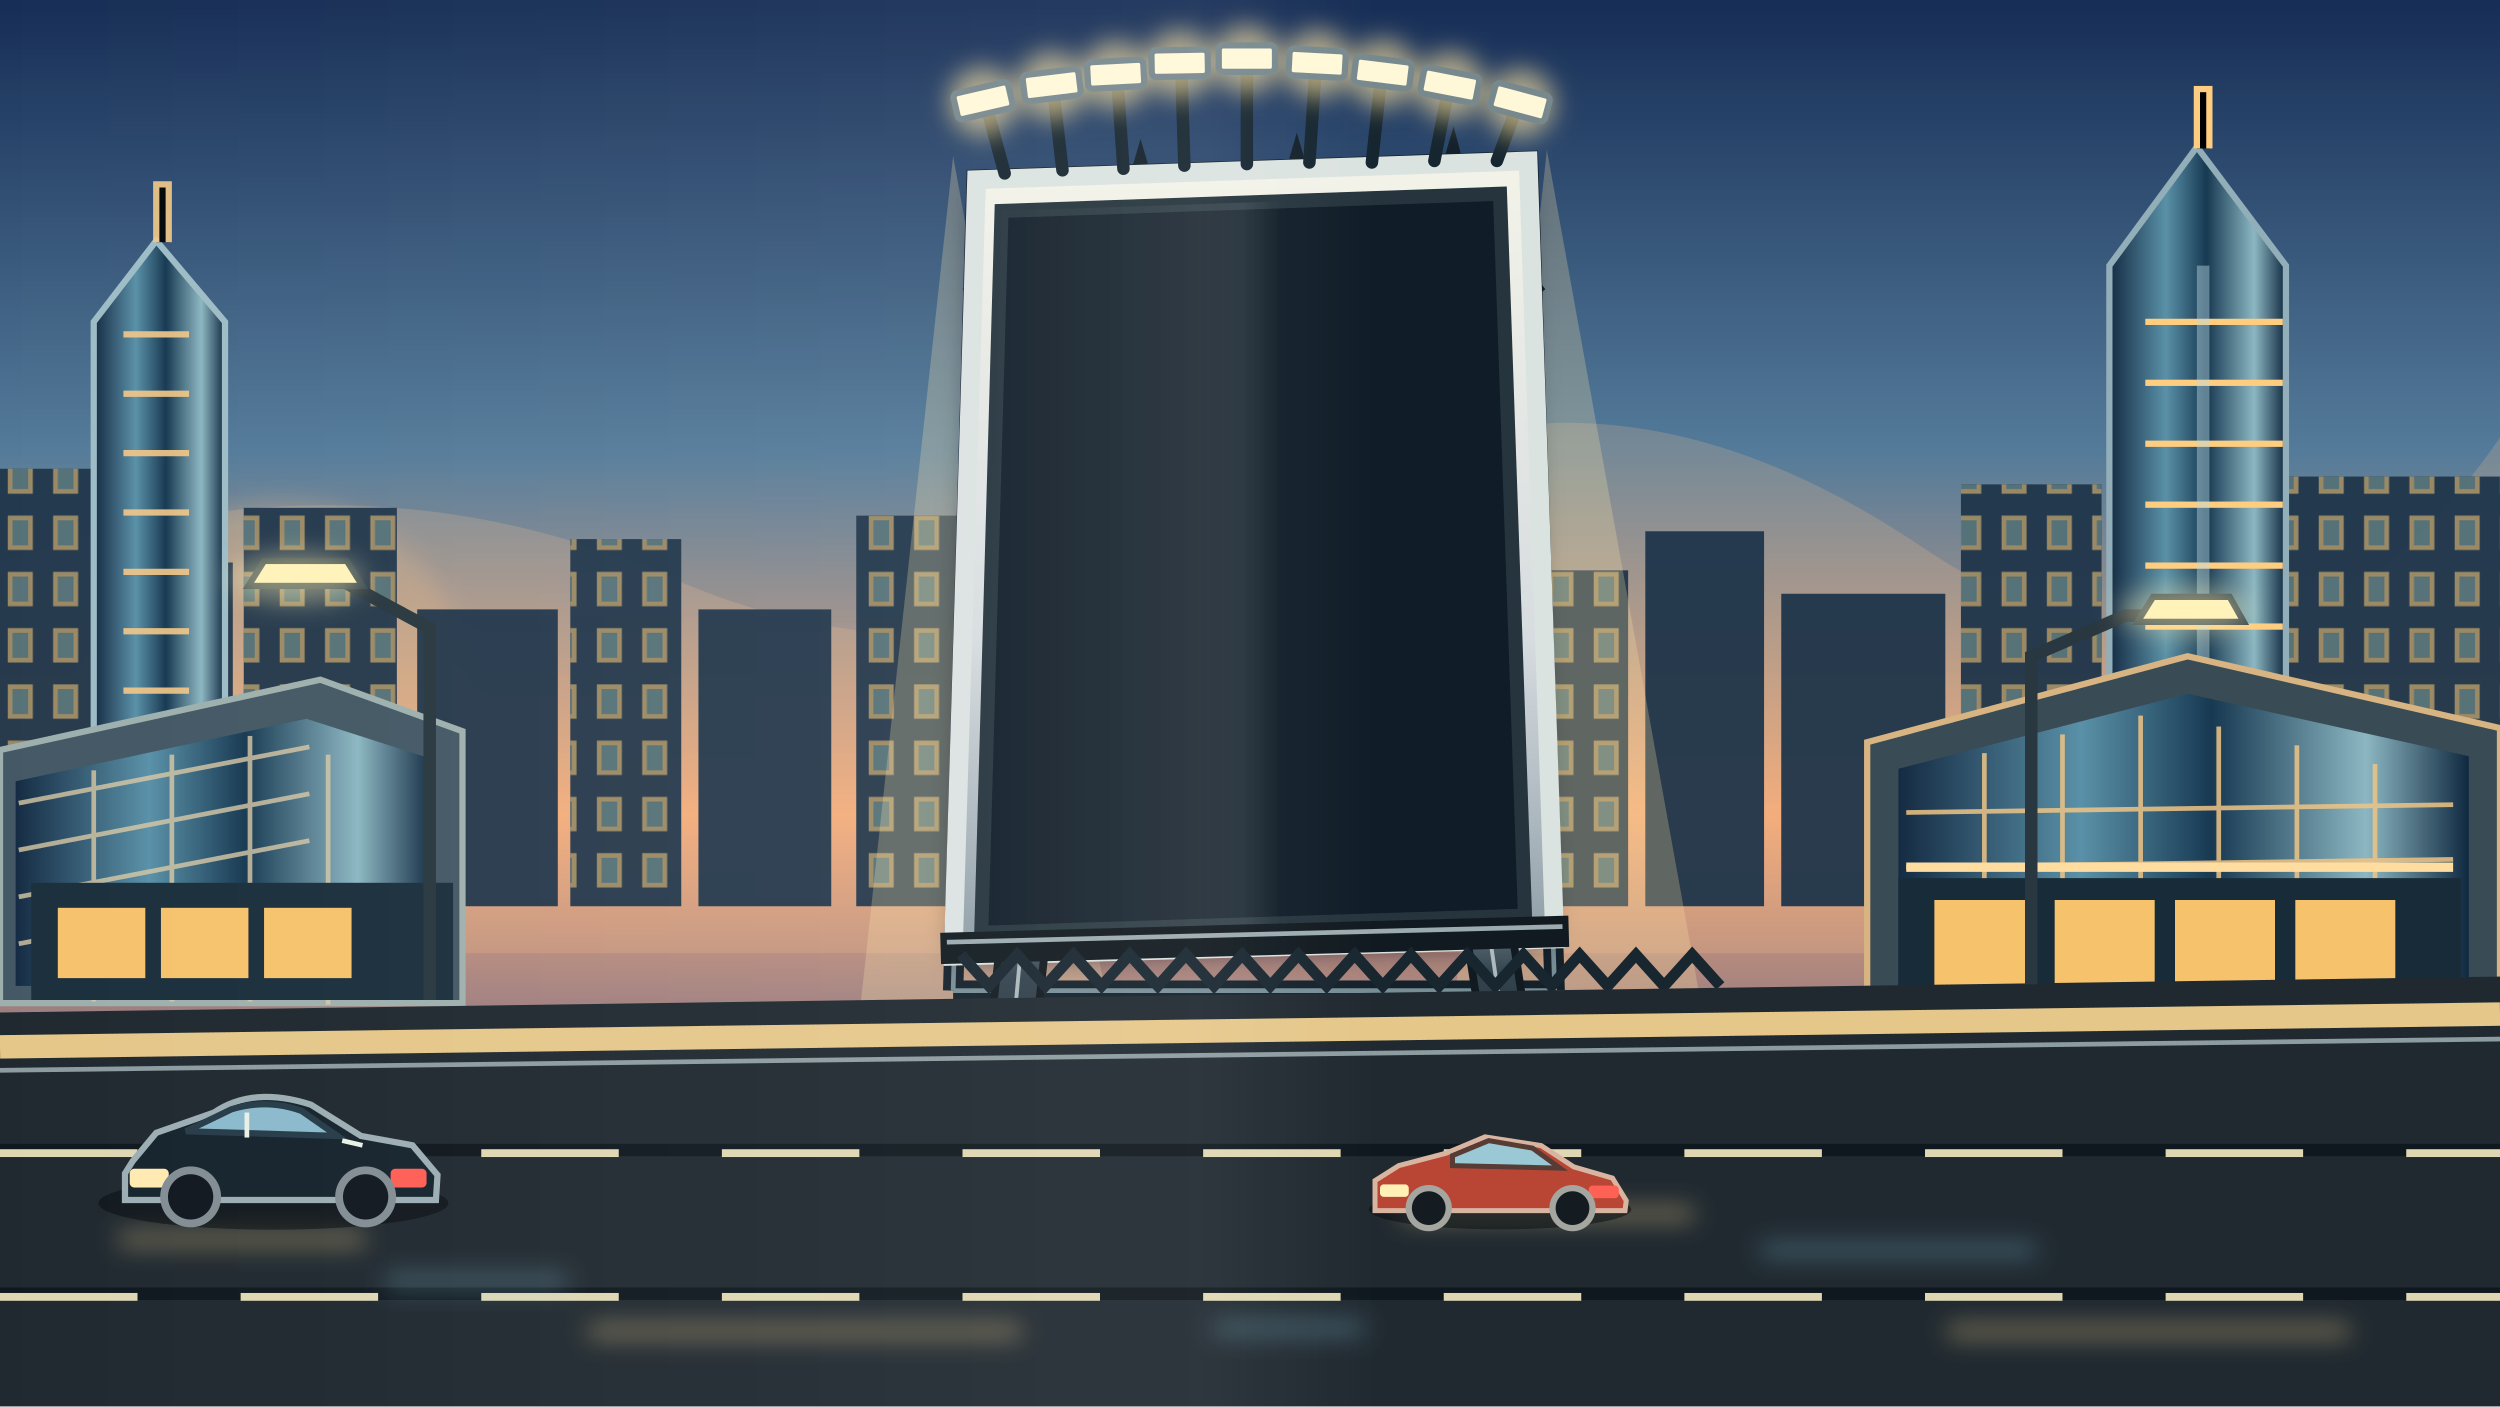
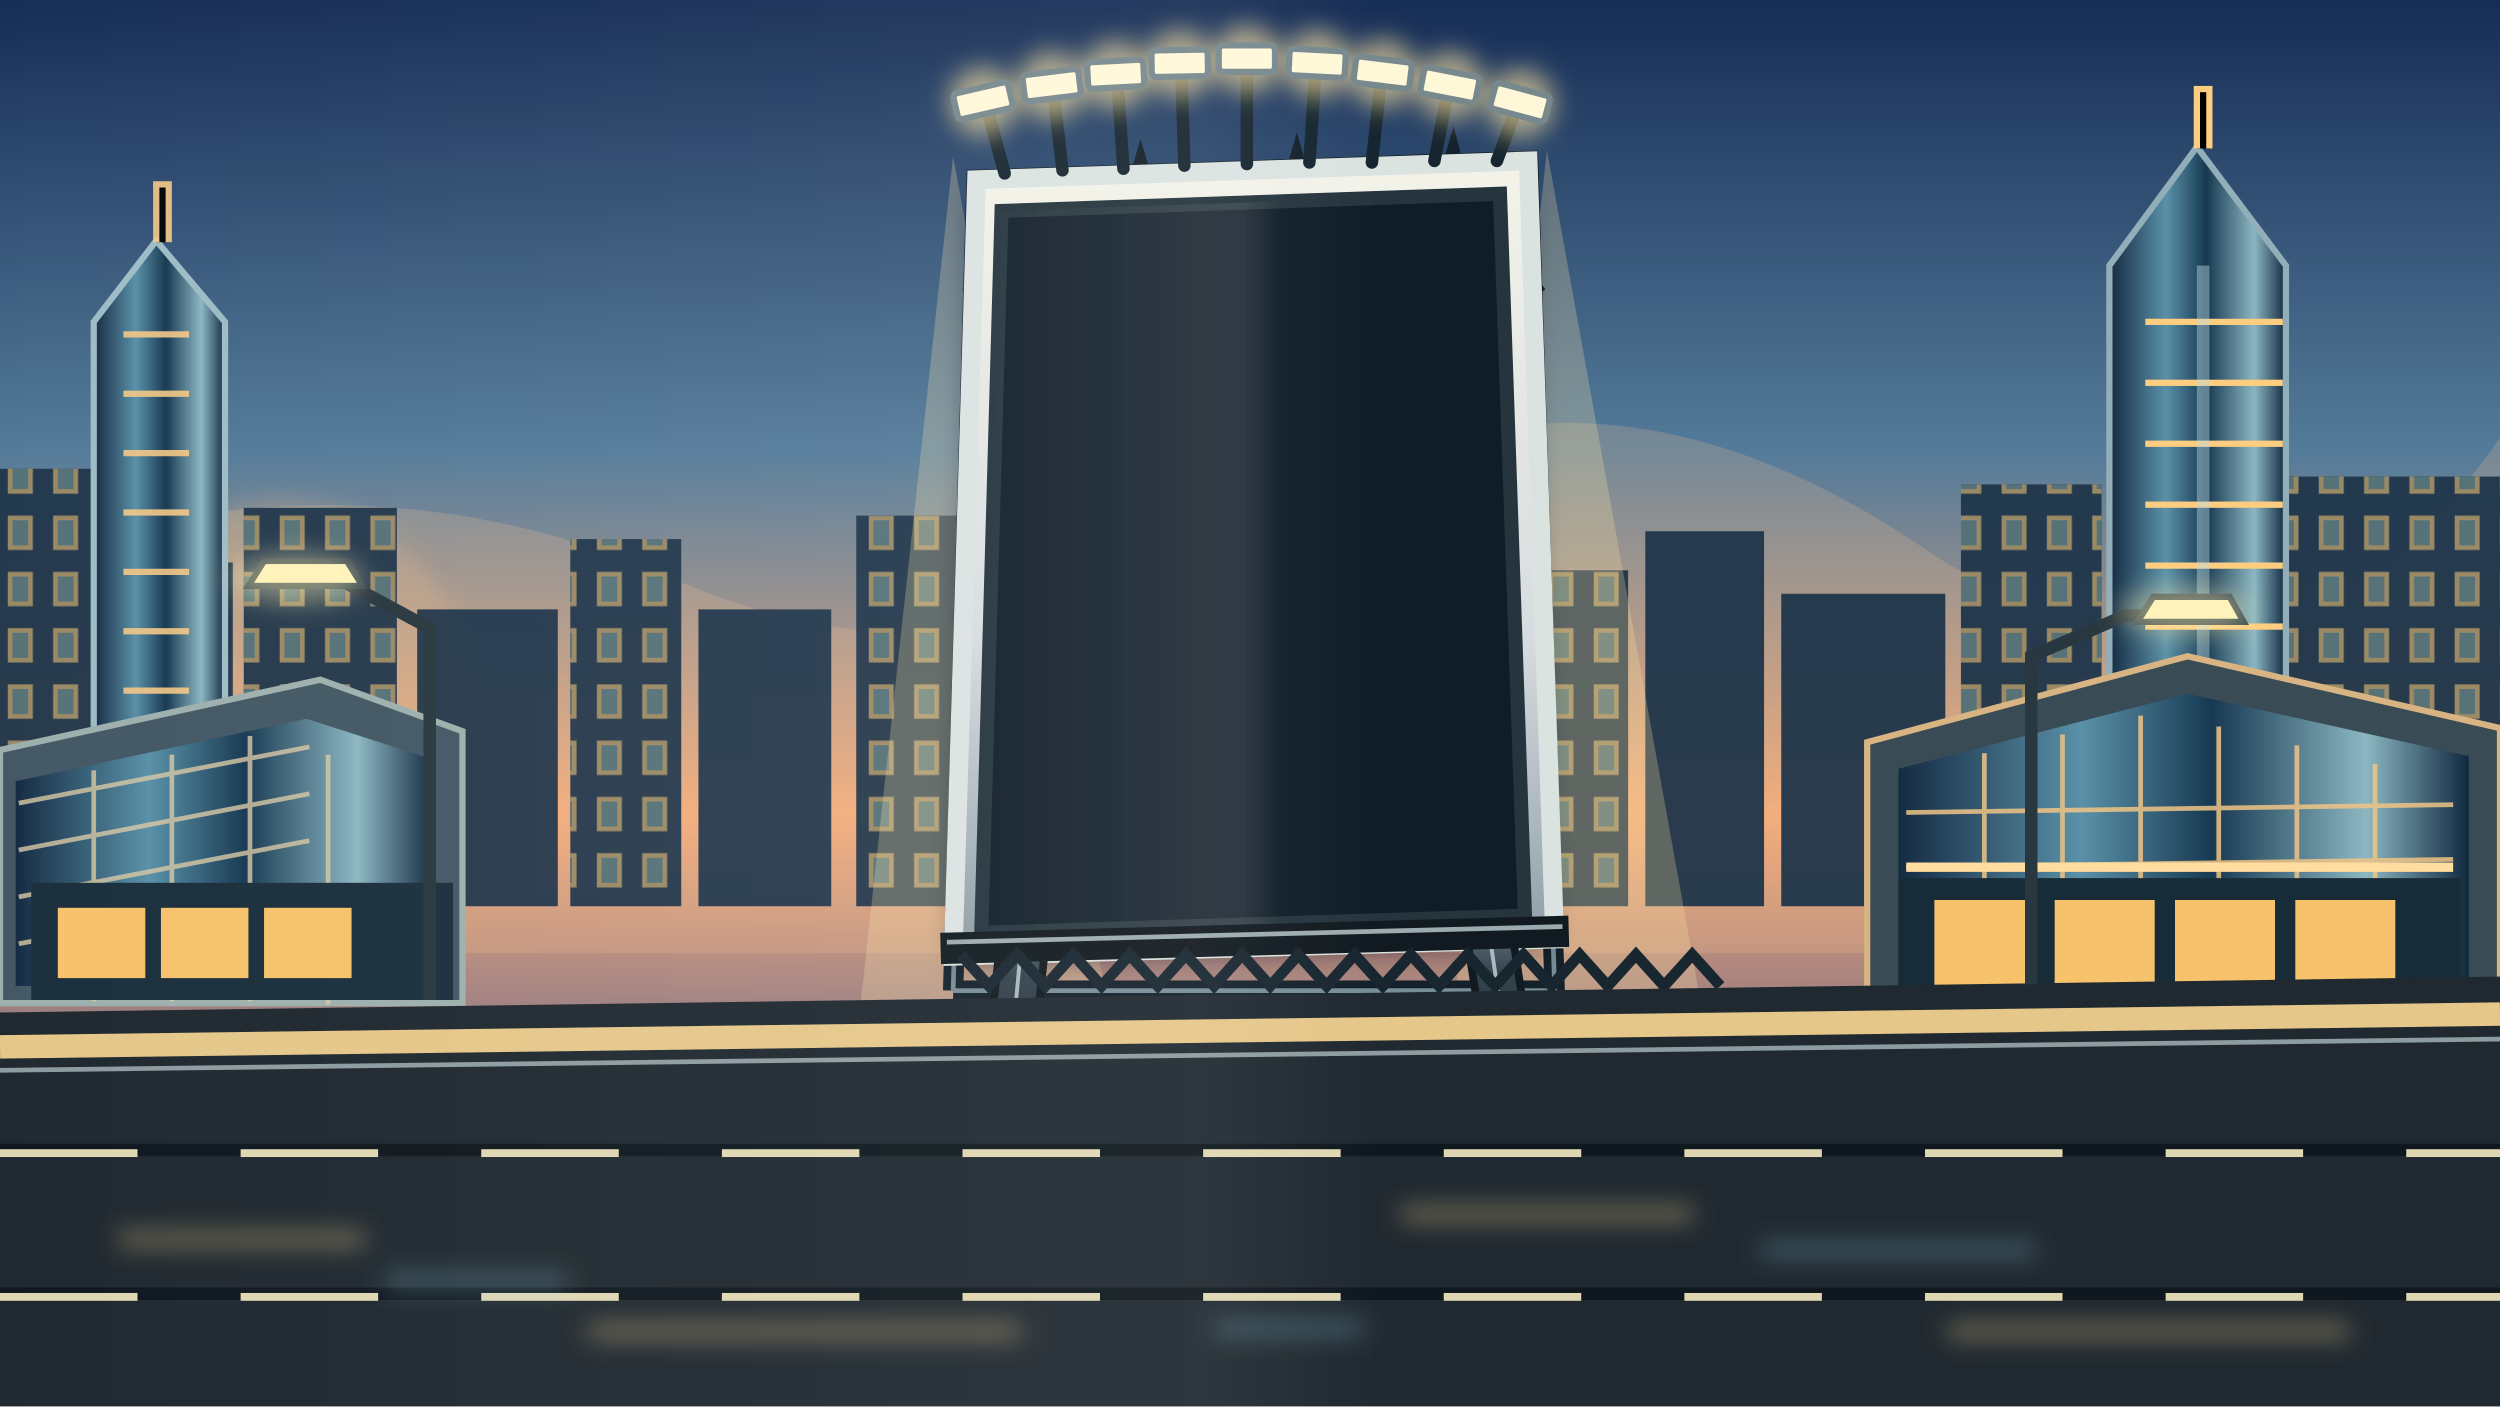
<svg xmlns="http://www.w3.org/2000/svg" viewBox="0 0 1600 900" role="img" aria-label="Downtown US skyline, illuminated billboard supports, and multilane road at dusk">
  <defs>
    <linearGradient id="sky" x2="0" y2="1">
      <stop stop-color="#172e56" />
      <stop offset=".32" stop-color="#547b9a" />
      <stop offset=".58" stop-color="#f0a878" />
      <stop offset=".72" stop-color="#9e7f80" />
      <stop offset="1" stop-color="#303f4a" />
    </linearGradient>
    <linearGradient id="glass" x2="1" y2="0">
      <stop stop-color="#142b43" />
      <stop offset=".32" stop-color="#5a91a8" />
      <stop offset=".55" stop-color="#173952" />
      <stop offset=".82" stop-color="#8cb7c2" />
      <stop offset="1" stop-color="#102940" />
    </linearGradient>
    <linearGradient id="concrete" x2="0" y2="1">
      <stop stop-color="#667681" />
      <stop offset=".2" stop-color="#33434d" />
      <stop offset="1" stop-color="#18252c" />
    </linearGradient>
    <linearGradient id="sign" x2="0" y2="1">
      <stop stop-color="#f3f3e9" />
      <stop offset=".6" stop-color="#d7dce0" />
      <stop offset="1" stop-color="#8b9ba4" />
    </linearGradient>
    <linearGradient id="road" x2="0" y2="1">
      <stop stop-color="#4e575c" />
      <stop offset=".3" stop-color="#283238" />
      <stop offset="1" stop-color="#121a20" />
    </linearGradient>
    <linearGradient id="glassshine" x2="1" y2="0">
      <stop stop-color="#ffffff" stop-opacity="0" />
      <stop offset=".48" stop-color="#ffffff" stop-opacity=".22" />
      <stop offset=".55" stop-color="#ffffff" stop-opacity="0" />
      <stop offset="1" stop-color="#ffffff" stop-opacity="0" />
    </linearGradient>
    <radialGradient id="lamp">
      <stop stop-color="#fffde0" />
      <stop offset=".25" stop-color="#ffe8a0" />
      <stop offset="1" stop-color="#ffc55c" stop-opacity="0" />
    </radialGradient>
    <filter id="glow" x="-100%" y="-100%" width="300%" height="300%">
      <feGaussianBlur stdDeviation="8" />
    </filter>
    <filter id="shadow" x="-30%" y="-30%" width="160%" height="180%">
      <feGaussianBlur stdDeviation="10" />
    </filter>
    <pattern id="windows" width="34" height="42" patternUnits="userSpaceOnUse">
      <rect x="5" y="7" width="21" height="25" fill="#ffc96a" opacity=".8" />
      <rect x="8" y="10" width="15" height="19" fill="#a3d3e2" opacity=".6" />
    </pattern>
    <pattern id="darkwindows" width="29" height="36" patternUnits="userSpaceOnUse">
      <rect x="5" y="6" width="16" height="22" fill="#ffce79" opacity=".65" />
      <rect x="8" y="9" width="10" height="16" fill="#46758a" opacity=".75" />
    </pattern>
  </defs>
  <rect width="1600" height="900" fill="url(#sky)" />
  <circle cx="180" cy="438" r="118" fill="#ffc783" opacity=".23" filter="url(#glow)" />
  <path d="M0 360 Q230 282 430 370 T820 330 T1230 350 T1600 280 V610 H0Z" fill="#ffc18b" opacity=".2" />
  <g fill="#20364b" opacity=".95">
    <path d="M0 300h80v280H0zM86 360h63v220H86zM156 325h98v255h-98zM267 390h90v190h-90zM365 345h71v235h-71zM447 390h85v190h-85zM548 330h76v250h-76zM638 355h110v225H638zM761 385h76v195h-76zM846 315h86v265h-86zM947 365h95v215h-95zM1053 340h76v240h-76zM1140 380h105v200h-105zM1255 310h90v270h-90zM1353 360h94v220h-94zM1456 305h144v275h-144z" />
  </g>
  <g fill="url(#darkwindows)" opacity=".82">
    <path d="M0 300h80v280H0zM156 325h98v255h-98zM365 345h71v235h-71zM548 330h76v250h-76zM638 355h110v225H638zM846 315h86v265h-86zM947 365h95v215h-95zM1255 310h90v270h-90zM1456 305h144v275h-144z" />
  </g>
  <g>
    <path d="M60 582V206l40-52 44 52v376Z" fill="url(#glass)" stroke="#9dbcc6" stroke-width="4" />
    <path d="M100 155V118h8v37M79 214h42M79 252h42M79 290h42M79 328h42M79 366h42M79 404h42M79 442h42M79 480h42" stroke="#f4c887" stroke-width="4" opacity=".9" />
    <path d="M1350 590V170l56-76 57 76v420Z" fill="url(#glass)" stroke="#91aeb9" stroke-width="4" />
    <path d="M1406 95V57h8v38M1373 206h88M1373 245h88M1373 284h88M1373 323h88M1373 362h88M1373 401h88M1373 440h88M1373 479h88" stroke="#ffcd80" stroke-width="4" />
    <path d="M1410 170v420" stroke="#b8dae2" stroke-width="8" opacity=".45" />
  </g>
  <g>
    <path d="M0 480L205 435 296 468V642H0Z" fill="#445965" stroke="#9eb0ad" stroke-width="4" />
    <path d="M10 500l186-40 81 26v145H10z" fill="url(#glass)" />
    <path d="M12 514l186-36M12 544l186-36M12 574l186-36M12 604l186-36M60 493v148M110 483v158M160 471v170M210 483v160" stroke="#d8c8a5" stroke-width="3" opacity=".8" />
    <path d="M1195 475l205-55 200 46v180h-405Z" fill="#394b55" stroke="#d8b482" stroke-width="4" />
    <path d="M1215 492l185-48 180 40v150h-365Z" fill="url(#glass)" />
    <path d="M1220 520l350-5M1220 555l350-5M1220 590l350-5M1270 482v155M1320 470v167M1370 458v179M1420 465v172M1470 477v160M1520 489v148" stroke="#efc485" stroke-width="3" opacity=".85" />
    <rect x="20" y="565" width="270" height="75" fill="#1b2f3c" />
    <g fill="#f6c26c">
      <rect x="37" y="581" width="56" height="45" />
      <rect x="103" y="581" width="56" height="45" />
      <rect x="169" y="581" width="56" height="45" />
    </g>
    <rect x="1215" y="562" width="360" height="82" fill="#172b38" />
    <g fill="#f6c26c">
      <rect x="1238" y="576" width="64" height="55" />
      <rect x="1315" y="576" width="64" height="55" />
      <rect x="1392" y="576" width="64" height="55" />
      <rect x="1469" y="576" width="64" height="55" />
    </g>
    <path d="M1220 555h350" stroke="#ffdc9f" stroke-width="6" />
  </g>
  <g opacity=".26">
    <path d="M610 100L550 650 710 650Z" fill="#ffe7aa" />
    <path d="M990 96L930 650 1090 650Z" fill="#ffe3a4" />
  </g>
  <g stroke="#14212b" stroke-width="13" fill="none">
    <path d="M610 634L625 115 978 103 995 634M610 634L995 634M618 455L987 451M621 285L983 280" />
    <path d="M630 116L680 285 730 112 780 281 830 108 880 277 930 105 975 274" />
    <path d="M620 180L985 465M985 180L620 465M615 350L990 350M615 520L993 520" />
  </g>
  <g stroke="#7d959d" stroke-width="3" fill="none" opacity=".94">
    <path d="M610 634L625 115 978 103 995 634M610 634L995 634M618 455L987 451M621 285L983 280" />
    <path d="M630 116L680 285 730 112 780 281 830 108 880 277 930 105 975 274" />
    <path d="M620 180L985 465M985 180L620 465M615 350L990 350M615 520L993 520" />
  </g>
  <path d="M626 126L972 114 988 603 615 613Z" fill="#071421" opacity=".76" filter="url(#shadow)" />
  <path d="M625 115L978 103 995 601 610 612Z" fill="url(#sign)" stroke="#dbe3e1" stroke-width="12" />
  <path d="M641 135L960 124 976 586 628 597Z" fill="#101d28" stroke="#25343d" stroke-width="9" />
  <path d="M641 135L960 124 976 586 628 597Z" fill="url(#glassshine)" opacity=".38" />
  <g>
    <path d="M655 600L638 758M952 590L978 758" stroke="#111a20" stroke-width="34" />
    <path d="M655 600L638 758M952 590L978 758" stroke="url(#concrete)" stroke-width="24" />
    <path d="M653 611L640 752M954 603L976 752" stroke="#c1cdd0" stroke-width="2.5" opacity=".85" />
    <path d="M618 755L657 755M958 755L997 755" stroke="#101a21" stroke-width="16" />
    <path d="M626 763L650 763M965 763L989 763" stroke="#f7cc76" stroke-width="4" />
    <path d="M602 607L1004 596" stroke="#111a20" stroke-width="20" />
    <path d="M606 603L1000 593" stroke="#9cabb0" stroke-width="3" />
    <path d="M615 611l18 20 18-20 18 20 18-20 18 20 18-20 18 20 18-20 18 20 18-20 18 20 18-20 18 20 18-20 18 20 18-20 18 20 18-20 18 20 18-20 18 20 18-20 18 20 18-20 18 20 18-20 18 20" fill="none" stroke="#182630" stroke-width="7" />
  </g>
  <g stroke="#162630" stroke-width="8" stroke-linecap="round" fill="none">
    <path d="M643 111L631 67M680 109L674 57M719 108L715 50M758 106L756 43M798 105L798 40M838 104L842 43M878 104L884 49M918 103L927 57M958 103L971 68" />
  </g>
  <g opacity=".62" filter="url(#glow)" fill="#ffe4a0">
    <circle cx="629" cy="65" r="22" />
    <circle cx="673" cy="55" r="22" />
    <circle cx="714" cy="48" r="22" />
    <circle cx="755" cy="41" r="22" />
    <circle cx="798" cy="38" r="22" />
    <circle cx="843" cy="41" r="22" />
    <circle cx="885" cy="47" r="22" />
    <circle cx="928" cy="55" r="22" />
    <circle cx="973" cy="66" r="22" />
  </g>
  <g fill="#fff8d8" stroke="#78898e" stroke-width="4">
    <rect x="611" y="56" width="36" height="17" rx="3" transform="rotate(-13 629 64)" />
    <rect x="655" y="46" width="36" height="17" rx="3" transform="rotate(-7 673 54)" />
    <rect x="696" y="39" width="36" height="17" rx="3" transform="rotate(-3 714 47)" />
    <rect x="737" y="32" width="36" height="17" rx="3" transform="rotate(-1 755 40)" />
    <rect x="780" y="29" width="36" height="17" rx="3" />
    <rect x="825" y="32" width="36" height="17" rx="3" transform="rotate(3 843 40)" />
    <rect x="867" y="38" width="36" height="17" rx="3" transform="rotate(7 885 46)" />
    <rect x="910" y="46" width="36" height="17" rx="3" transform="rotate(11 928 54)" />
    <rect x="955" y="57" width="36" height="17" rx="3" transform="rotate(15 973 65)" />
  </g>
  <path d="M0 648L1600 625V900H0Z" fill="#202930" />
  <path d="M0 670L1600 649" stroke="#e5c78a" stroke-width="15" />
  <path d="M0 685L1600 665" stroke="#8d9ca0" stroke-width="3" />
  <path d="M0 736H1600M0 828H1600" stroke="#0f181e" stroke-width="8" />
  <path d="M0 738H1600M0 830H1600" stroke="#faf0c5" stroke-width="5" stroke-dasharray="88 66" opacity=".88" />
  <g opacity=".42" filter="url(#glow)" stroke-linecap="round">
    <path d="M80 793h150M380 852h270M900 777h180M1250 852h250" stroke="#ffdc91" stroke-width="9" />
    <path d="M250 820h110M780 850h90M1130 800h170" stroke="#92d9f3" stroke-width="7" />
  </g>
-   <g transform="translate(80 700)">
-     <ellipse cx="95" cy="70" rx="112" ry="17" fill="#080d11" opacity=".55" />
-     <path d="M5 43L20 25 57 12Q82 -5 119 7L151 27 184 33 200 52 199 68H0L0 51Z" fill="#16242e" stroke="#9caeb3" stroke-width="4" />
-     <path d="M39 24L68 10Q91 3 113 11L136 27Z" fill="#8bbacc" stroke="#273c49" stroke-width="4" />
-     <path d="M78 12L78 28M139 30l13 3" stroke="#eaf1e4" stroke-width="3" />
-     <rect x="3" y="48" width="25" height="12" rx="3" fill="#ffeab0" />
-     <rect x="170" y="48" width="23" height="12" rx="3" fill="#ff5e55" />
-     <circle cx="42" cy="66" r="17" fill="#111820" stroke="#828e94" stroke-width="5" />
-     <circle cx="154" cy="66" r="17" fill="#111820" stroke="#828e94" stroke-width="5" />
-   </g>
-   <g transform="translate(880 722) scale(.8)">
-     <ellipse cx="100" cy="65" rx="105" ry="16" fill="#080d11" opacity=".52" />
-     <path d="M0 42L19 30 57 20 88 7 133 14 159 31 190 40 201 58 200 66H0Z" fill="#b94635" stroke="#d8b5a1" stroke-width="4" />
-     <path d="M62 22L91 10 126 16 148 32 62 30Z" fill="#9ac8d5" stroke="#573c36" stroke-width="4" />
-     <rect x="4" y="45" width="23" height="10" rx="3" fill="#fff0b6" />
-     <rect x="171" y="46" width="24" height="10" rx="3" fill="#ff6154" />
-     <circle cx="43" cy="64" r="16" fill="#141c21" stroke="#a6a6a1" stroke-width="5" />
-     <circle cx="158" cy="64" r="16" fill="#141c21" stroke="#a6a6a1" stroke-width="5" />
-   </g>
  <g stroke="#293740" stroke-width="8" fill="none">
    <path d="M275 640V402l-65 -35h-29M1300 630V420l60 -26h38" />
  </g>
  <g fill="#fff3bd" stroke="#34454d" stroke-width="4">
    <path d="M169 359h53l10 16h-73z" />
    <path d="M1378 382h49l9 16h-68z" />
  </g>
  <g fill="#fff2b5" opacity=".42" filter="url(#glow)">
    <ellipse cx="190" cy="370" rx="42" ry="16" />
    <ellipse cx="1398" cy="391" rx="42" ry="16" />
  </g>
  <rect width="1600" height="900" fill="url(#glassshine)" opacity=".3" />
</svg>
